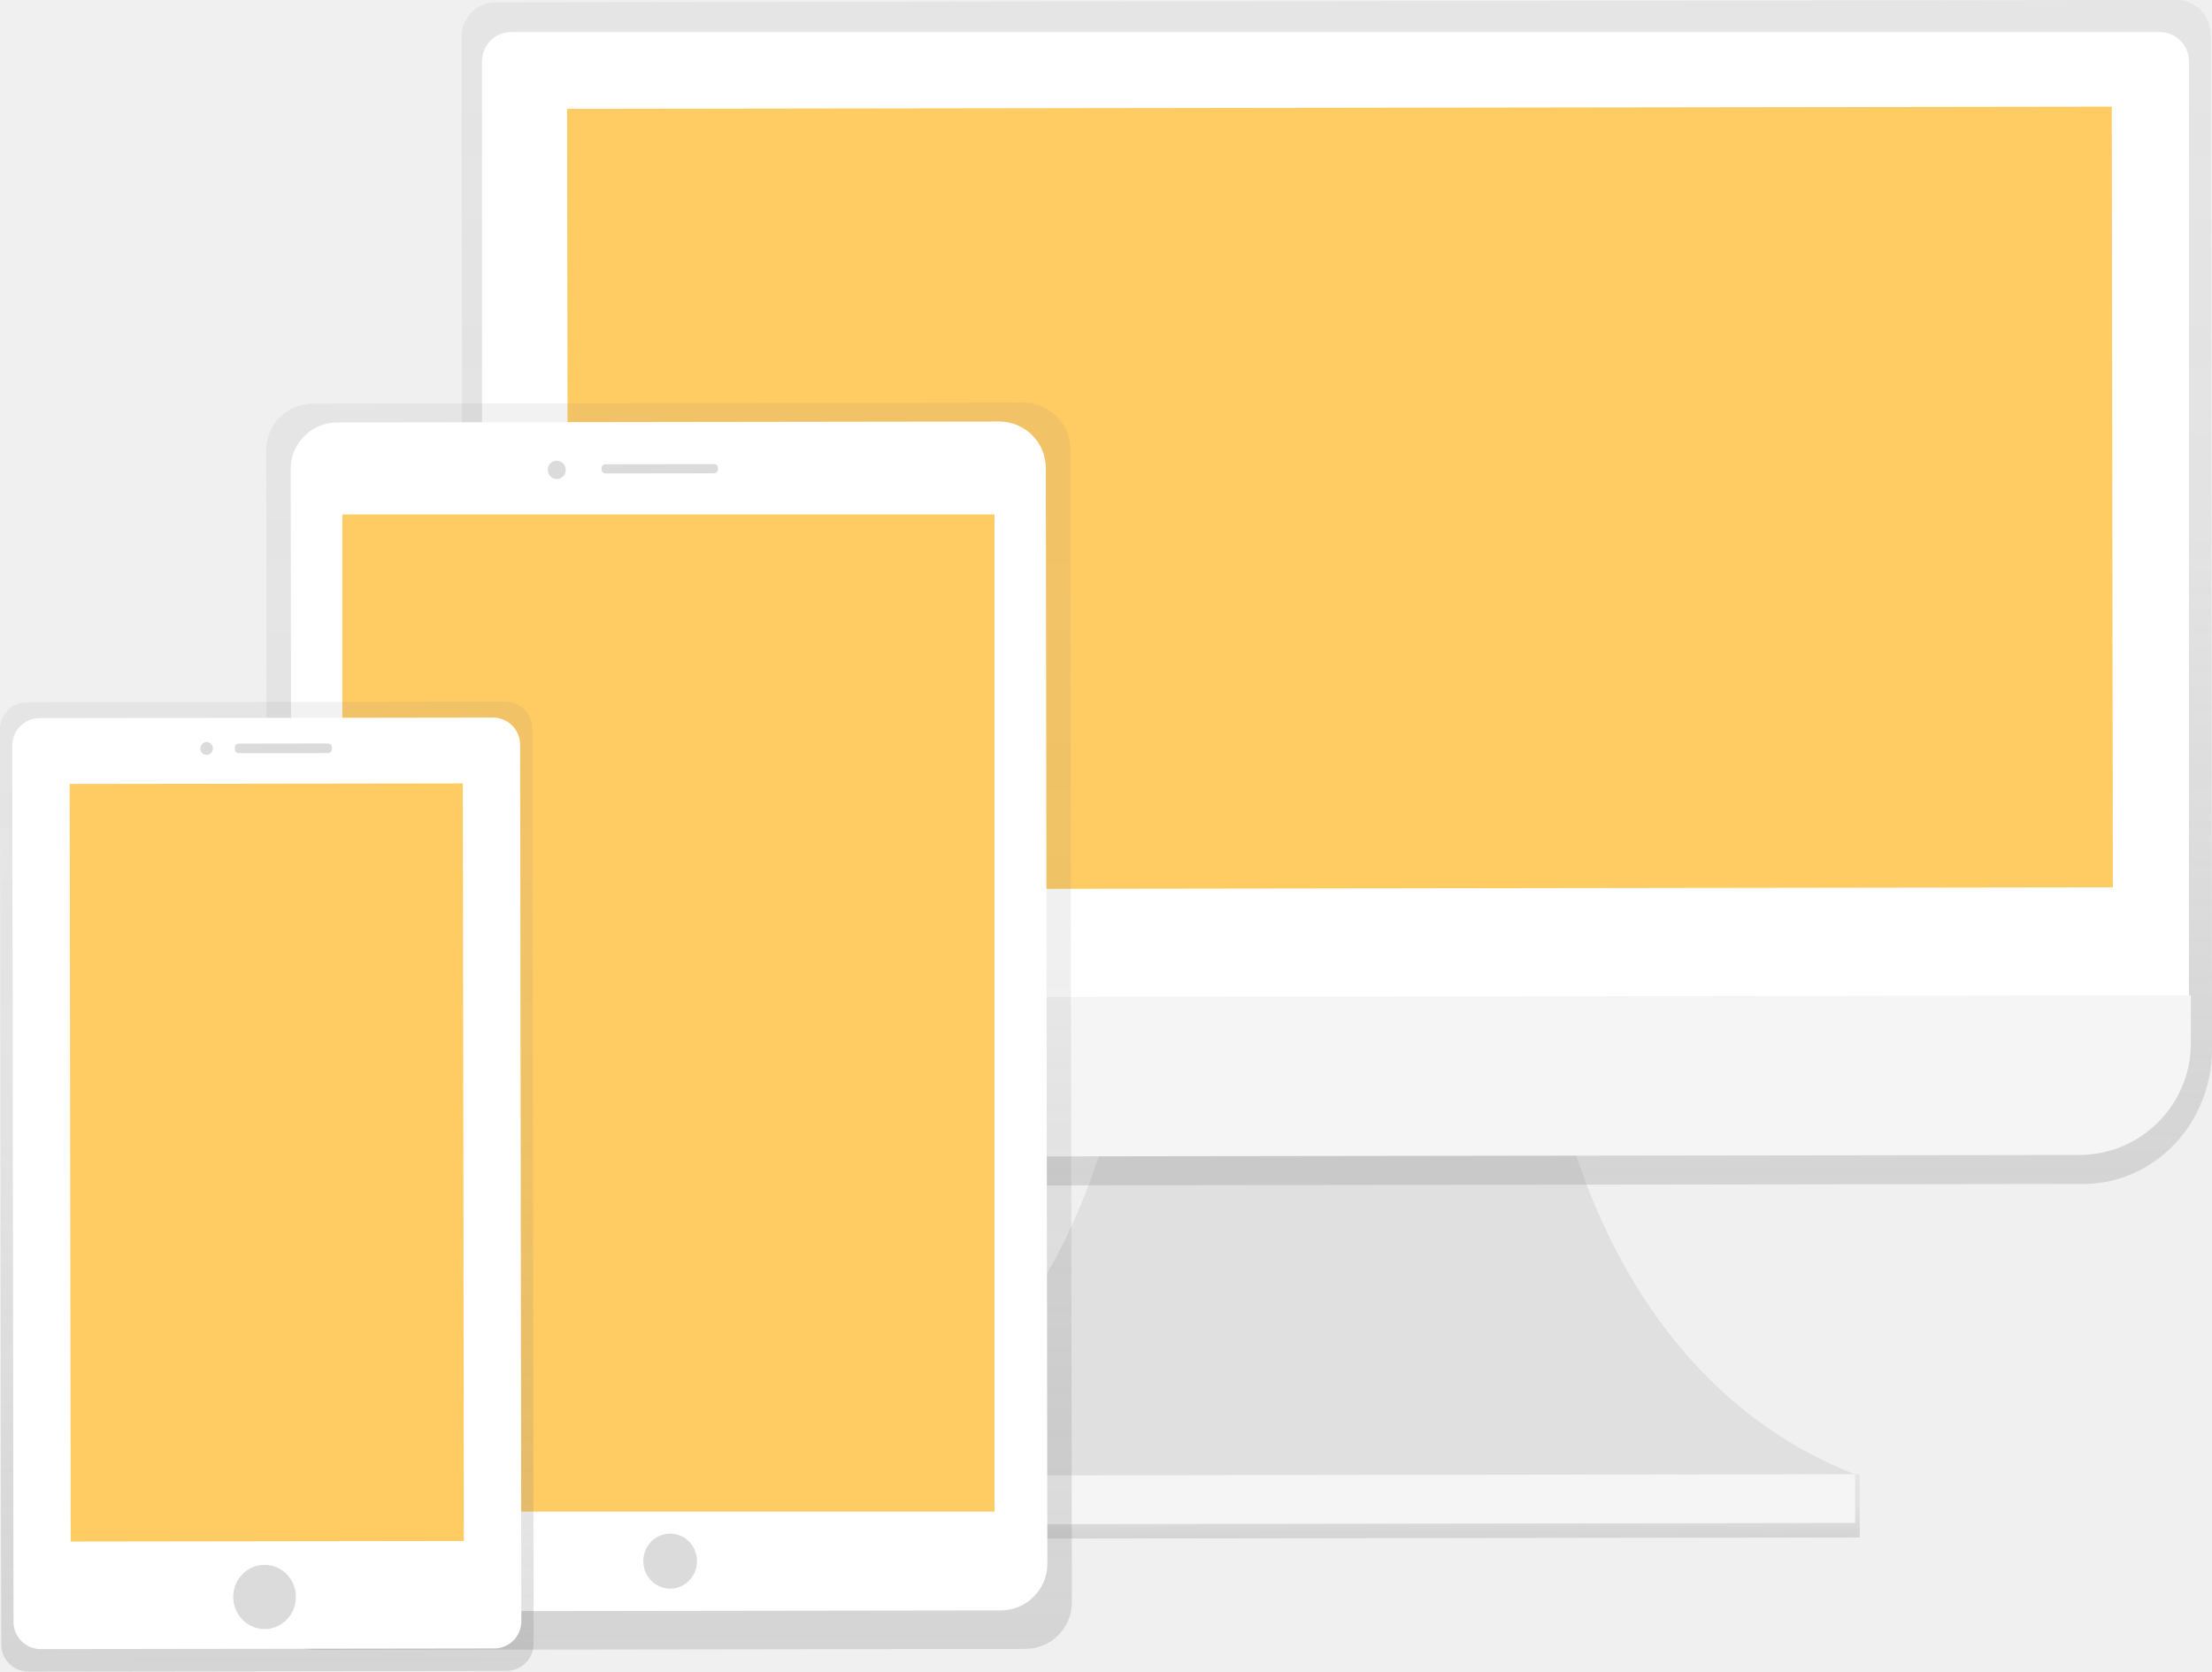
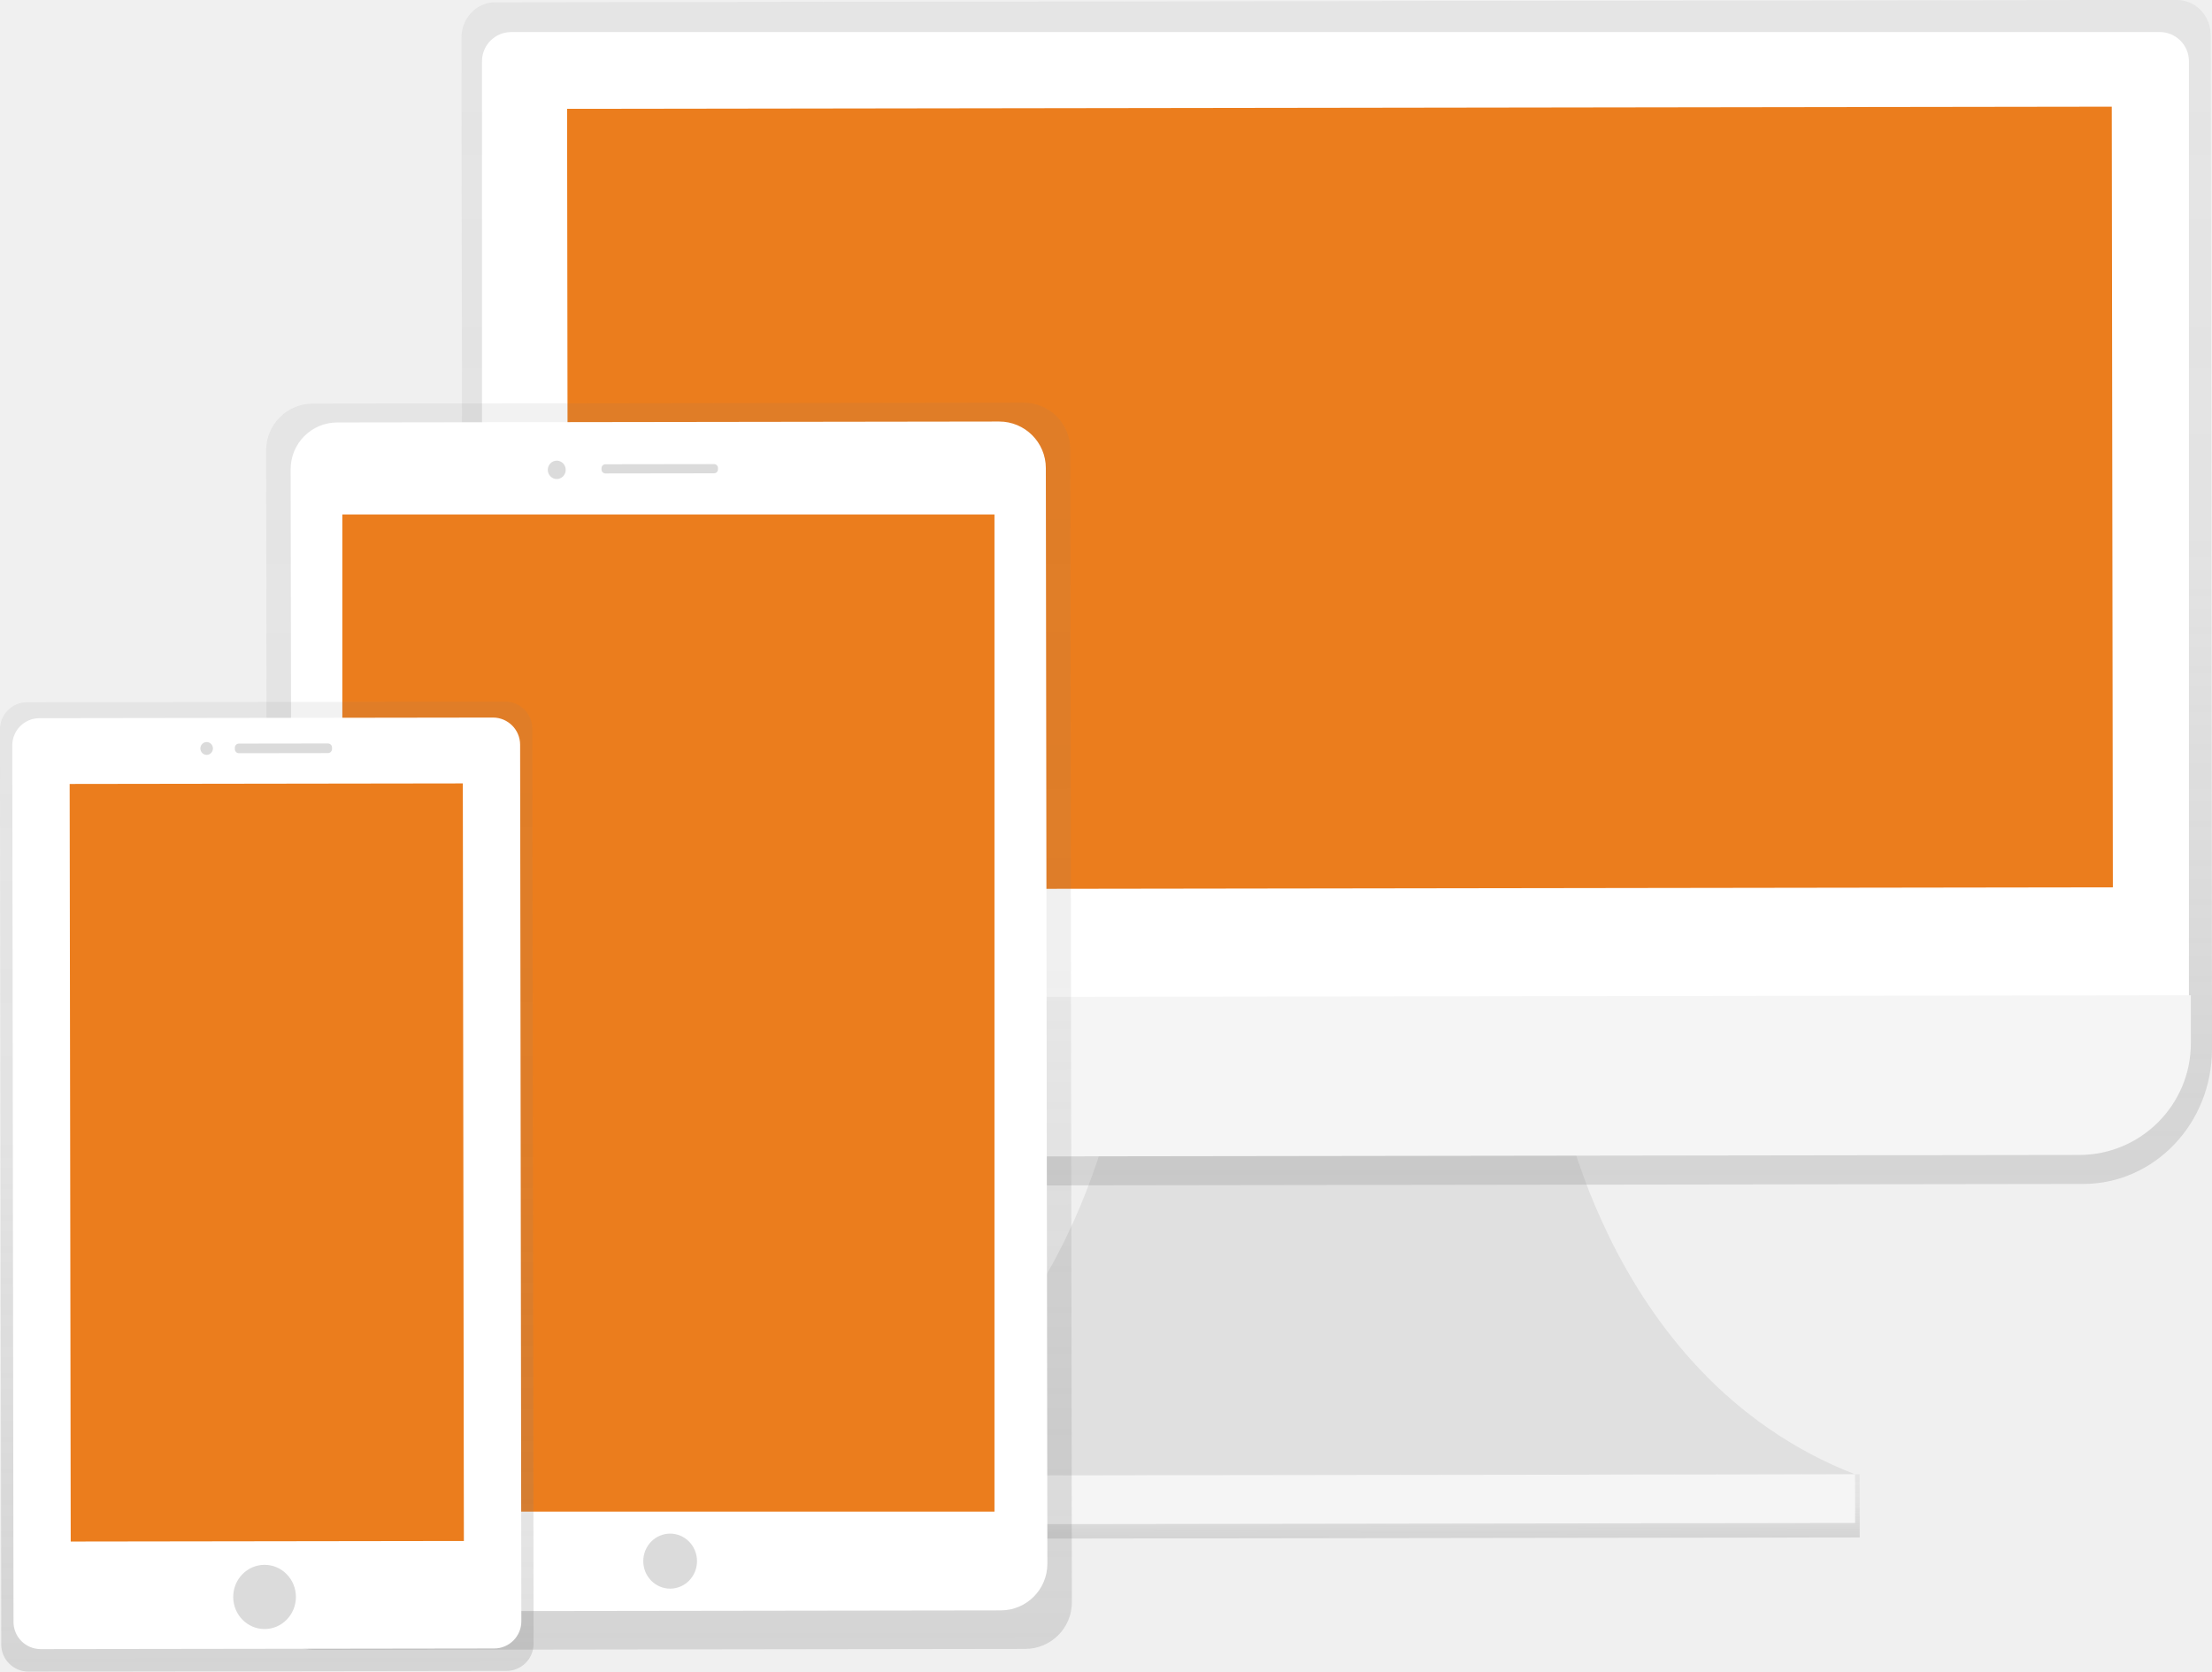
<svg xmlns="http://www.w3.org/2000/svg" xmlns:xlink="http://www.w3.org/1999/xlink" id="d2ec24bc-8034-4145-bbaa-ac0081ffc938" data-name="Layer 1" width="814.27" height="615.44" viewBox="0 0 814.27 615.44">
  <defs>
    <linearGradient id="5868a8ae-9641-4bfb-a3e0-87c9707ff455" x1="684.96" y1="708.77" x2="684.96" y2="685.5" gradientTransform="translate(0.36 -0.19)" gradientUnits="userSpaceOnUse">
      <stop offset="0" stop-color="gray" stop-opacity="0.25" />
      <stop offset="0.54" stop-color="gray" stop-opacity="0.12" />
      <stop offset="1" stop-color="gray" stop-opacity="0.1" />
    </linearGradient>
    <linearGradient id="2dc439d3-206c-40ba-88b3-0b09748d0dcc" x1="685.09" y1="578.57" x2="685.09" y2="157.81" gradientTransform="matrix(1, 0, 0, 1.04, -0.63, -19.87)" xlink:href="#5868a8ae-9641-4bfb-a3e0-87c9707ff455" />
    <linearGradient id="33b509d6-5684-4d10-a2d7-992d23792513" x1="439.04" y1="749.29" x2="439.04" y2="297.39" gradientTransform="matrix(1, 0, 0, 1.02, 0.11, -11.28)" xlink:href="#5868a8ae-9641-4bfb-a3e0-87c9707ff455" />
    <linearGradient id="c7762558-8ab5-4e43-8750-831a04cd0054" x1="439.56" y1="710.94" x2="439.56" y2="331.91" gradientTransform="matrix(1, 0, 0, 1.02, 0.11, -11.28)" gradientUnits="userSpaceOnUse">
      <stop offset="0" stop-opacity="0.09" />
      <stop offset="0.55" stop-opacity="0.07" />
      <stop offset="1" stop-opacity="0.02" />
    </linearGradient>
    <linearGradient id="fd9cbc55-269a-4233-8dd0-3aded2a6d9e7" x1="290.89" y1="757.14" x2="290.89" y2="406.12" gradientTransform="matrix(1, 0, 0, 1.02, 0.19, -12.23)" xlink:href="#5868a8ae-9641-4bfb-a3e0-87c9707ff455" />
  </defs>
  <path d="M765.64,538.41S781.71,648.5,875.73,685.08l-190.34.26-190.34.26c93.92-36.83,109.71-147,109.71-147Z" transform="translate(-192.86 -142.28)" fill="#e0e0e0" />
  <rect x="493.16" y="685.34" width="384.26" height="23.26" transform="translate(-193.82 -141.33) rotate(-0.08)" fill="url(#5868a8ae-9641-4bfb-a3e0-87c9707ff455)" />
  <rect x="495.07" y="685.34" width="380.67" height="17.94" transform="translate(-193.82 -141.33) rotate(-0.08)" fill="#f5f5f5" />
  <path d="M994.22,142.28l-619.08.85c-6.85,0-12.4,5.83-12.39,13l.48,361.19,0,12c0,27.44,21.33,49.66,47.55,49.62l548.93-.76c26.23,0,47.46-22.31,47.42-49.75l0-12-.48-361.19C1006.64,148.07,1001.07,142.27,994.22,142.28Z" transform="translate(-192.86 -142.28)" fill="url(#2dc439d3-206c-40ba-88b3-0b09748d0dcc)" />
  <path d="M381.51,153.13H988.35a10.75,10.75,0,0,1,10.75,10.75V509.16a0,0,0,0,1,0,0H370.75a0,0,0,0,1,0,0V163.88a10.75,10.75,0,0,1,10.75-10.75Z" transform="matrix(1, 0, 0, 1, -193.32, -141.33)" fill="#fff" />
  <path d="M958.26,567.51l-546,.75A41.15,41.15,0,0,1,371,527.17l0-17.57,628.35-.87,0,17.58A41.15,41.15,0,0,1,958.26,567.51Z" transform="translate(-192.86 -142.28)" fill="#f5f5f5" />
-   <rect x="401.81" y="181.96" width="568.62" height="287.41" transform="translate(-193.31 -141.33) rotate(-0.08)" fill="#ffcb63" />
+   <rect x="401.81" y="181.96" width="568.62" height="287.41" transform="translate(-193.31 -141.33) rotate(-0.08)" fill="#eb7d1d" />
  <rect x="291.13" y="290.71" width="296" height="458.84" rx="17.17" ry="17.17" transform="translate(-193.58 -141.67) rotate(-0.08)" fill="url(#33b509d6-5684-4d10-a2d7-992d23792513)" />
  <rect x="311.85" y="325.76" width="255.62" height="384.84" transform="translate(-193.58 -141.67) rotate(-0.08)" fill="url(#c7762558-8ab5-4e43-8750-831a04cd0054)" />
  <rect x="300.13" y="297.65" width="277.99" height="437.71" rx="17.17" ry="17.17" transform="translate(-193.57 -141.67) rotate(-0.08)" fill="#fff" />
-   <rect x="319.59" y="331.09" width="240.06" height="367.12" transform="matrix(1, 0, 0, 1, -193.57, -141.67)" fill="#ffcb63" />
+   <rect x="319.59" y="331.09" width="240.06" height="367.12" transform="matrix(1, 0, 0, 1, -193.57, -141.67)" fill="#eb7d1d" />
  <ellipse cx="440.54" cy="716.44" rx="9.89" ry="10.13" transform="matrix(1, 0, 0, 1, -193.85, -141.67)" fill="#dbdbdb" />
  <ellipse cx="397.81" cy="315.27" rx="3.3" ry="3.38" transform="translate(-193.3 -141.73) rotate(-0.08)" fill="#dbdbdb" />
  <rect x="414.29" y="313.19" width="42.87" height="3.38" rx="1.43" ry="1.43" transform="translate(-193.3 -141.68) rotate(-0.08)" fill="#dbdbdb" />
  <rect x="193.08" y="400.71" width="195.96" height="356.89" rx="10" ry="10" transform="translate(-193.66 -141.88) rotate(-0.08)" fill="url(#fd9cbc55-269a-4233-8dd0-3aded2a6d9e7)" />
  <rect x="197.6" y="406.59" width="186.94" height="342.74" rx="10" ry="10" transform="translate(-193.66 -141.88) rotate(-0.08)" fill="#fff" />
-   <rect x="218.69" y="430.82" width="144.73" height="278.92" transform="translate(-193.65 -141.88) rotate(-0.08)" fill="#ffcb63" />
+   <rect x="218.69" y="430.82" width="144.73" height="278.92" transform="translate(-193.65 -141.88) rotate(-0.08)" fill="#eb7d1d" />
  <ellipse cx="291.26" cy="729.83" rx="11.54" ry="11.82" transform="matrix(1, 0, 0, 1, -193.87, -141.88)" fill="#dbdbdb" />
  <ellipse cx="268.93" cy="417.85" rx="2.31" ry="2.36" transform="translate(-193.44 -141.91) rotate(-0.08)" fill="#dbdbdb" />
  <rect x="279.31" y="416.03" width="35.77" height="3.55" rx="1.5" ry="1.5" transform="translate(-193.44 -141.87) rotate(-0.08)" fill="#dbdbdb" />
</svg>
